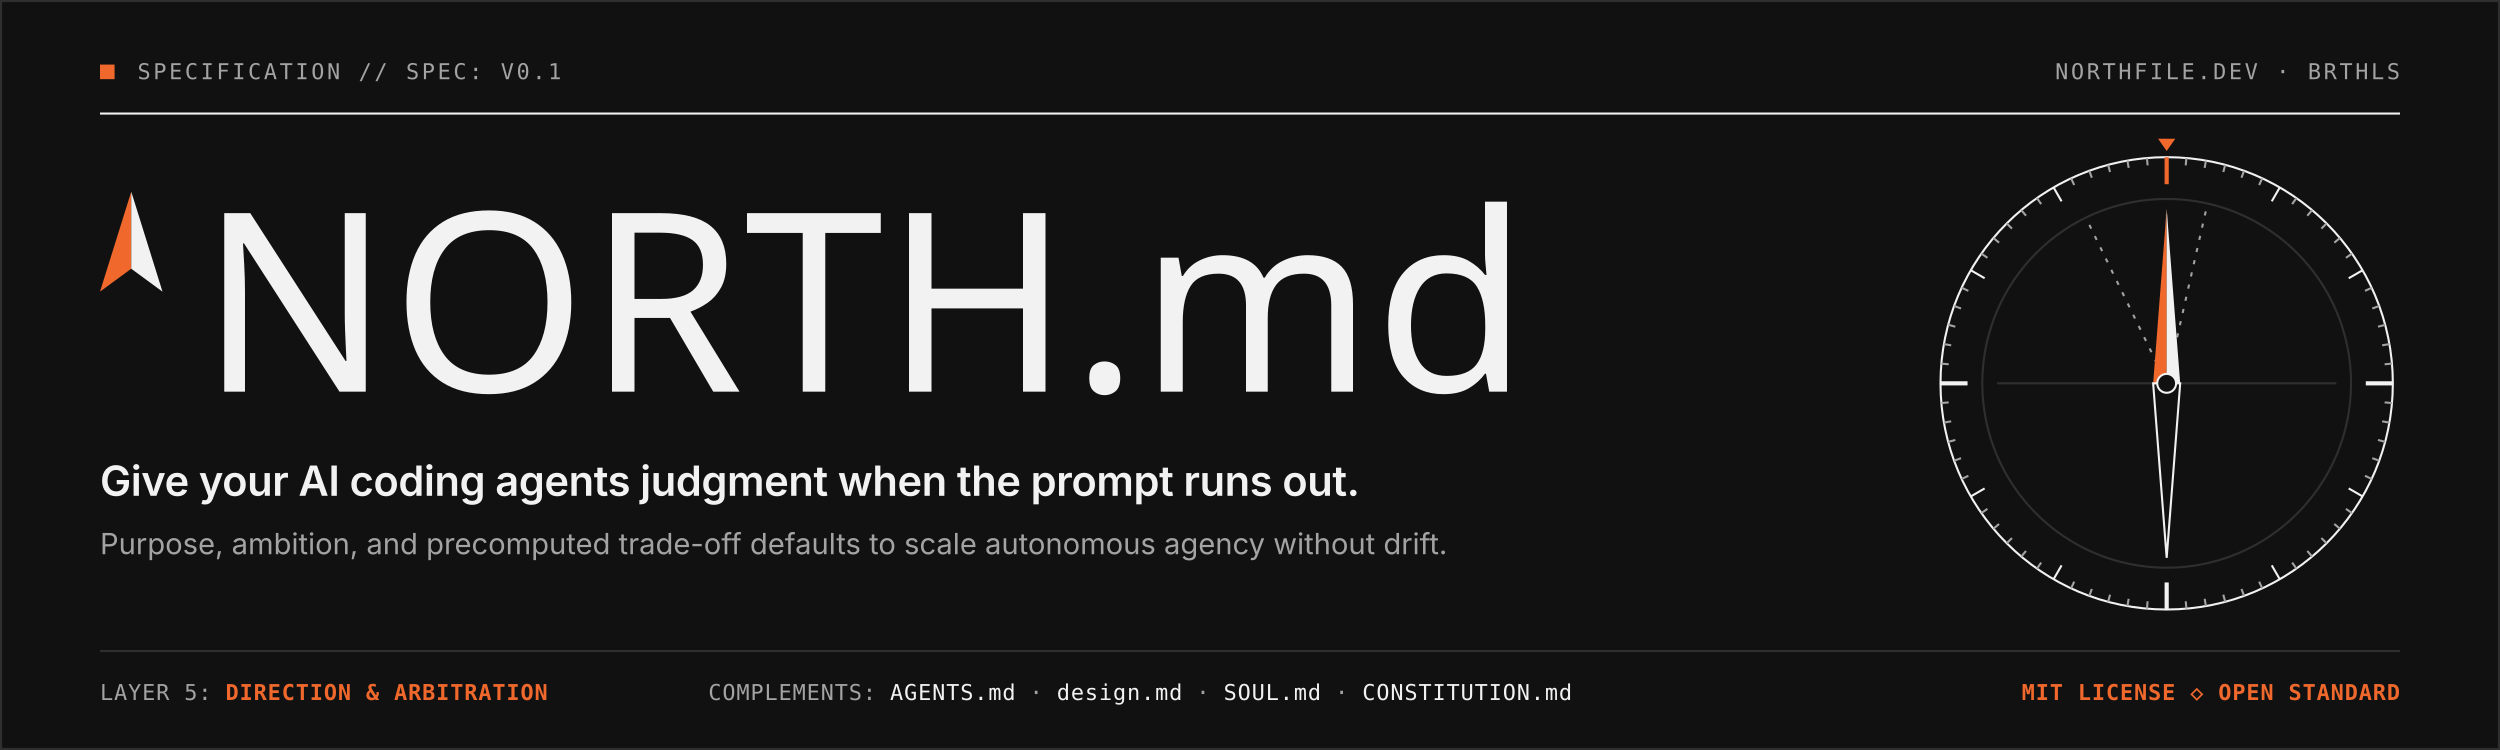
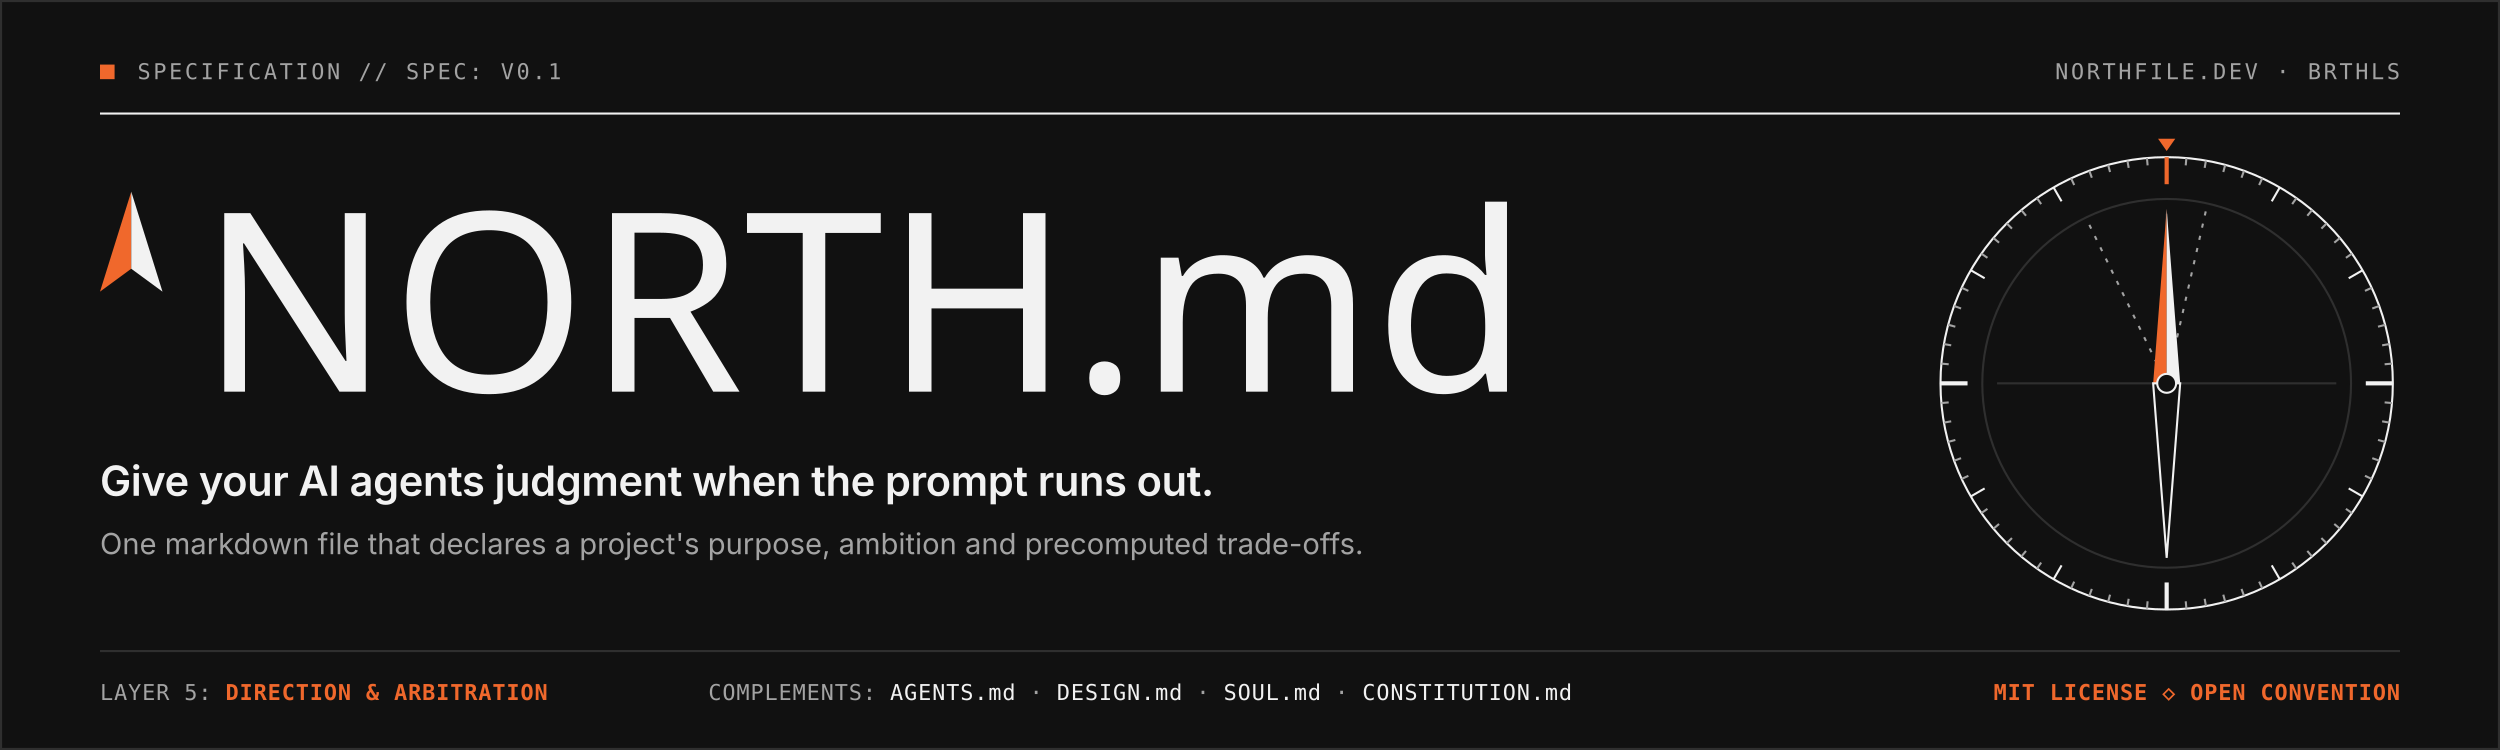
<svg xmlns="http://www.w3.org/2000/svg" viewBox="0 0 1200 360" width="100%" height="100%" fill="none">
  <rect width="1200" height="360" fill="#111111" />
  <rect x="0.5" y="0.5" width="1199" height="359" stroke="#2f2f2f" stroke-width="1" />
  <rect x="48" y="31" width="7" height="7" fill="#f0682c" />
  <text x="66" y="38" font-family="'JetBrains Mono', ui-monospace, Menlo, monospace" font-size="10.5" fill="#a3a3a3" letter-spacing="0.12em">SPECIFICATION // SPEC: V0.1</text>
  <text x="1152" y="38" text-anchor="end" font-family="'JetBrains Mono', ui-monospace, Menlo, monospace" font-size="10.5" fill="#a3a3a3" letter-spacing="0.12em">NORTHFILE.DEV · BRTHLS</text>
  <line x1="48" y1="54.5" x2="1152" y2="54.5" stroke="#f2f2f2" stroke-width="1" />
  <path d="M63 92 L48 140 L63 129 Z" fill="#f0682c" />
  <path d="M63 92 L78 140 L63 129 Z" fill="#f2f2f2" />
  <text x="96" y="188" font-family="'Anton', Impact, 'Arial Narrow', sans-serif" font-size="120" fill="#f2f2f2" letter-spacing="0.005em">NORTH.md</text>
-   <text x="48" y="238" font-family="'Inter', -apple-system, 'Segoe UI', Helvetica, Arial, sans-serif" font-size="20" fill="#f2f2f2" font-weight="600" letter-spacing="-0.01em">Give your AI coding agents judgment when the prompt runs out.</text>
-   <text x="48" y="266" font-family="'Inter', -apple-system, 'Segoe UI', Helvetica, Arial, sans-serif" font-size="14" fill="#a3a3a3">Purpose, ambition, and precomputed trade-off defaults to scale autonomous agency without drift.</text>
+   <text x="48" y="238" font-family="'Inter', -apple-system, 'Segoe UI', Helvetica, Arial, sans-serif" font-size="20" fill="#f2f2f2" font-weight="600" letter-spacing="-0.01em">Give your AI agents judgment when the prompt runs out.</text>
+   <text x="48" y="266" font-family="'Inter', -apple-system, 'Segoe UI', Helvetica, Arial, sans-serif" font-size="14" fill="#a3a3a3">One markdown file that declares a project's purpose, ambition and precomputed trade-offs.</text>
  <g>
    <circle cx="1040" cy="184" r="108.56" stroke="#f2f2f2" stroke-width="1" />
    <circle cx="1040" cy="184" r="88.50" stroke="#2f2f2f" stroke-width="1" />
    <path d="M1040.00 102.58 L1040.00 265.42 M958.58 184.00 L1121.42 184.00" stroke="#2f2f2f" stroke-width="1" />
    <path d="M1040.00 75.44 L1040.00 88.42" stroke="#f0682c" stroke-width="2" />
    <path d="M1049.46 75.85 L1049.15 79.38" stroke="#a3a3a3" stroke-width="1" />
    <path d="M1058.85 77.09 L1058.24 80.58" stroke="#a3a3a3" stroke-width="1" />
    <path d="M1068.10 79.14 L1067.18 82.56" stroke="#a3a3a3" stroke-width="1" />
    <path d="M1077.13 81.99 L1075.92 85.31" stroke="#a3a3a3" stroke-width="1" />
    <path d="M1085.88 85.61 L1084.38 88.82" stroke="#a3a3a3" stroke-width="1" />
    <path d="M1094.28 89.98 L1090.44 96.63" stroke="#f2f2f2" stroke-width="1" />
    <path d="M1102.27 95.07 L1100.24 97.97" stroke="#a3a3a3" stroke-width="1" />
    <path d="M1109.78 100.84 L1107.51 103.55" stroke="#a3a3a3" stroke-width="1" />
    <path d="M1116.76 107.24 L1114.26 109.74" stroke="#a3a3a3" stroke-width="1" />
    <path d="M1123.16 114.22 L1120.45 116.49" stroke="#a3a3a3" stroke-width="1" />
    <path d="M1128.93 121.73 L1126.03 123.76" stroke="#a3a3a3" stroke-width="1" />
    <path d="M1134.02 129.72 L1127.37 133.56" stroke="#f2f2f2" stroke-width="1" />
    <path d="M1138.39 138.12 L1135.18 139.62" stroke="#a3a3a3" stroke-width="1" />
    <path d="M1142.01 146.87 L1138.69 148.08" stroke="#a3a3a3" stroke-width="1" />
    <path d="M1144.86 155.90 L1141.44 156.82" stroke="#a3a3a3" stroke-width="1" />
    <path d="M1146.91 165.15 L1143.42 165.76" stroke="#a3a3a3" stroke-width="1" />
    <path d="M1148.15 174.54 L1144.62 174.85" stroke="#a3a3a3" stroke-width="1" />
    <path d="M1148.56 184.00 L1135.58 184.00" stroke="#f2f2f2" stroke-width="2" />
    <path d="M1148.15 193.46 L1144.62 193.15" stroke="#a3a3a3" stroke-width="1" />
    <path d="M1146.91 202.85 L1143.42 202.24" stroke="#a3a3a3" stroke-width="1" />
    <path d="M1144.86 212.10 L1141.44 211.18" stroke="#a3a3a3" stroke-width="1" />
    <path d="M1142.01 221.13 L1138.69 219.92" stroke="#a3a3a3" stroke-width="1" />
    <path d="M1138.39 229.88 L1135.18 228.38" stroke="#a3a3a3" stroke-width="1" />
    <path d="M1134.02 238.28 L1127.37 234.44" stroke="#f2f2f2" stroke-width="1" />
    <path d="M1128.93 246.27 L1126.03 244.24" stroke="#a3a3a3" stroke-width="1" />
    <path d="M1123.16 253.78 L1120.45 251.51" stroke="#a3a3a3" stroke-width="1" />
    <path d="M1116.76 260.76 L1114.26 258.26" stroke="#a3a3a3" stroke-width="1" />
    <path d="M1109.78 267.16 L1107.51 264.45" stroke="#a3a3a3" stroke-width="1" />
    <path d="M1102.27 272.93 L1100.24 270.03" stroke="#a3a3a3" stroke-width="1" />
    <path d="M1094.28 278.02 L1090.44 271.37" stroke="#f2f2f2" stroke-width="1" />
    <path d="M1085.88 282.39 L1084.38 279.18" stroke="#a3a3a3" stroke-width="1" />
    <path d="M1077.13 286.01 L1075.92 282.69" stroke="#a3a3a3" stroke-width="1" />
    <path d="M1068.10 288.86 L1067.18 285.44" stroke="#a3a3a3" stroke-width="1" />
    <path d="M1058.85 290.91 L1058.24 287.42" stroke="#a3a3a3" stroke-width="1" />
    <path d="M1049.46 292.15 L1049.15 288.62" stroke="#a3a3a3" stroke-width="1" />
    <path d="M1040.00 292.56 L1040.00 279.58" stroke="#f2f2f2" stroke-width="2" />
    <path d="M1030.54 292.15 L1030.85 288.62" stroke="#a3a3a3" stroke-width="1" />
    <path d="M1021.15 290.91 L1021.76 287.42" stroke="#a3a3a3" stroke-width="1" />
    <path d="M1011.90 288.86 L1012.82 285.44" stroke="#a3a3a3" stroke-width="1" />
    <path d="M1002.87 286.01 L1004.08 282.69" stroke="#a3a3a3" stroke-width="1" />
    <path d="M994.12 282.39 L995.62 279.18" stroke="#a3a3a3" stroke-width="1" />
    <path d="M985.72 278.02 L989.56 271.37" stroke="#f2f2f2" stroke-width="1" />
    <path d="M977.73 272.93 L979.76 270.03" stroke="#a3a3a3" stroke-width="1" />
    <path d="M970.22 267.16 L972.49 264.45" stroke="#a3a3a3" stroke-width="1" />
    <path d="M963.24 260.76 L965.74 258.26" stroke="#a3a3a3" stroke-width="1" />
    <path d="M956.84 253.78 L959.55 251.51" stroke="#a3a3a3" stroke-width="1" />
    <path d="M951.07 246.27 L953.97 244.24" stroke="#a3a3a3" stroke-width="1" />
    <path d="M945.98 238.28 L952.63 234.44" stroke="#f2f2f2" stroke-width="1" />
    <path d="M941.61 229.88 L944.82 228.38" stroke="#a3a3a3" stroke-width="1" />
    <path d="M937.99 221.13 L941.31 219.92" stroke="#a3a3a3" stroke-width="1" />
    <path d="M935.14 212.10 L938.56 211.18" stroke="#a3a3a3" stroke-width="1" />
    <path d="M933.09 202.85 L936.58 202.24" stroke="#a3a3a3" stroke-width="1" />
    <path d="M931.85 193.46 L935.38 193.15" stroke="#a3a3a3" stroke-width="1" />
    <path d="M931.44 184.00 L944.42 184.00" stroke="#f2f2f2" stroke-width="2" />
    <path d="M931.85 174.54 L935.38 174.85" stroke="#a3a3a3" stroke-width="1" />
    <path d="M933.09 165.15 L936.58 165.76" stroke="#a3a3a3" stroke-width="1" />
    <path d="M935.14 155.90 L938.56 156.82" stroke="#a3a3a3" stroke-width="1" />
    <path d="M937.99 146.87 L941.31 148.08" stroke="#a3a3a3" stroke-width="1" />
    <path d="M941.61 138.12 L944.82 139.62" stroke="#a3a3a3" stroke-width="1" />
    <path d="M945.98 129.72 L952.63 133.56" stroke="#f2f2f2" stroke-width="1" />
    <path d="M951.07 121.73 L953.97 123.76" stroke="#a3a3a3" stroke-width="1" />
    <path d="M956.84 114.22 L959.55 116.49" stroke="#a3a3a3" stroke-width="1" />
    <path d="M963.24 107.24 L965.74 109.74" stroke="#a3a3a3" stroke-width="1" />
    <path d="M970.22 100.84 L972.49 103.55" stroke="#a3a3a3" stroke-width="1" />
    <path d="M977.73 95.07 L979.76 97.97" stroke="#a3a3a3" stroke-width="1" />
    <path d="M985.72 89.98 L989.55 96.63" stroke="#f2f2f2" stroke-width="1" />
    <path d="M994.12 85.61 L995.62 88.82" stroke="#a3a3a3" stroke-width="1" />
    <path d="M1002.87 81.99 L1004.08 85.31" stroke="#a3a3a3" stroke-width="1" />
    <path d="M1011.90 79.14 L1012.82 82.56" stroke="#a3a3a3" stroke-width="1" />
    <path d="M1021.15 77.09 L1021.76 80.58" stroke="#a3a3a3" stroke-width="1" />
    <path d="M1030.54 75.85 L1030.85 79.38" stroke="#a3a3a3" stroke-width="1" />
    <path d="M1035.87 66.59 L1044.13 66.59 L1040.00 72.49 Z" fill="#f0682c" />
    <path d="M1035.34 174.45 L1001.20 104.46" stroke="#a3a3a3" stroke-width="1" stroke-dasharray="2 4" />
    <path d="M1042.35 173.64 L1059.61 97.70" stroke="#a3a3a3" stroke-width="1" stroke-dasharray="2 4" />
    <path d="M1040.00 100.22 L1033.51 184.00 L1040.00 184.00 Z" fill="#f0682c" />
    <path d="M1040.00 100.22 L1046.49 184.00 L1040.00 184.00 Z" fill="#f2f2f2" />
    <path d="M1033.51 184.00 L1040.00 267.78 L1046.49 184.00 Z" fill="#111111" stroke="#f2f2f2" stroke-width="1" />
    <circle cx="1040" cy="184" r="4.54" fill="#111111" stroke="#f2f2f2" stroke-width="1" />
  </g>
  <line x1="48" y1="312.5" x2="1152" y2="312.5" stroke="#2f2f2f" stroke-width="1" />
  <text x="48" y="336" font-family="'JetBrains Mono', ui-monospace, Menlo, monospace" font-size="10.5" fill="#a3a3a3" letter-spacing="0.04em">LAYER 5: <tspan fill="#f0682c" font-weight="700">DIRECTION &amp; ARBITRATION</tspan>
  </text>
-   <text x="340" y="336" font-family="'JetBrains Mono', ui-monospace, Menlo, monospace" font-size="10.5" fill="#a3a3a3" letter-spacing="0.04em">COMPLEMENTS: <tspan fill="#f2f2f2">AGENTS.md</tspan> · <tspan fill="#f2f2f2">design.md</tspan> · <tspan fill="#f2f2f2">SOUL.md</tspan> · <tspan fill="#f2f2f2">CONSTITUTION.md</tspan>
+   <text x="340" y="336" font-family="'JetBrains Mono', ui-monospace, Menlo, monospace" font-size="10.5" fill="#a3a3a3" letter-spacing="0.04em">COMPLEMENTS: <tspan fill="#f2f2f2">AGENTS.md</tspan> · <tspan fill="#f2f2f2">DESIGN.md</tspan> · <tspan fill="#f2f2f2">SOUL.md</tspan> · <tspan fill="#f2f2f2">CONSTITUTION.md</tspan>
  </text>
-   <text x="1152" y="336" text-anchor="end" font-family="'JetBrains Mono', ui-monospace, Menlo, monospace" font-size="10.5" fill="#f0682c" font-weight="700" letter-spacing="0.04em">MIT LICENSE ◇ OPEN STANDARD</text>
+   <text x="1152" y="336" text-anchor="end" font-family="'JetBrains Mono', ui-monospace, Menlo, monospace" font-size="10.5" fill="#f0682c" font-weight="700" letter-spacing="0.04em">MIT LICENSE ◇ OPEN CONVENTION</text>
</svg>
